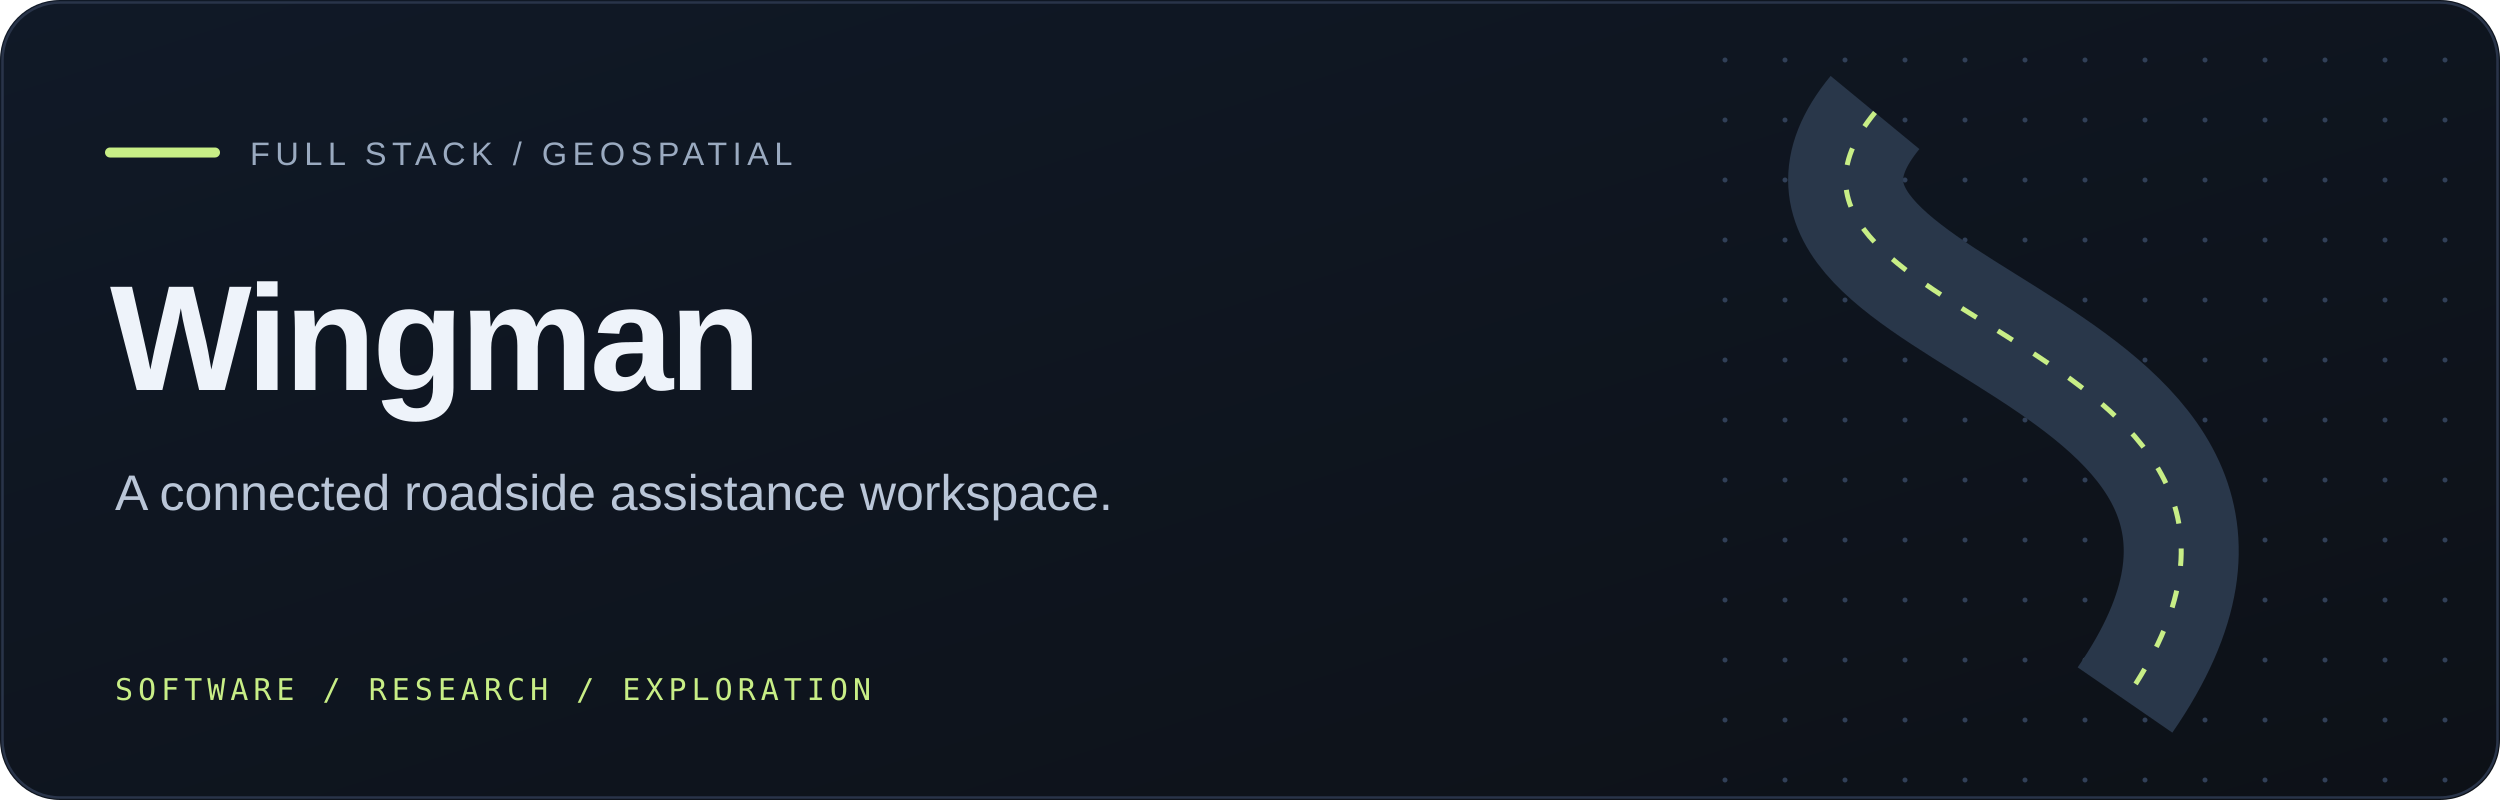
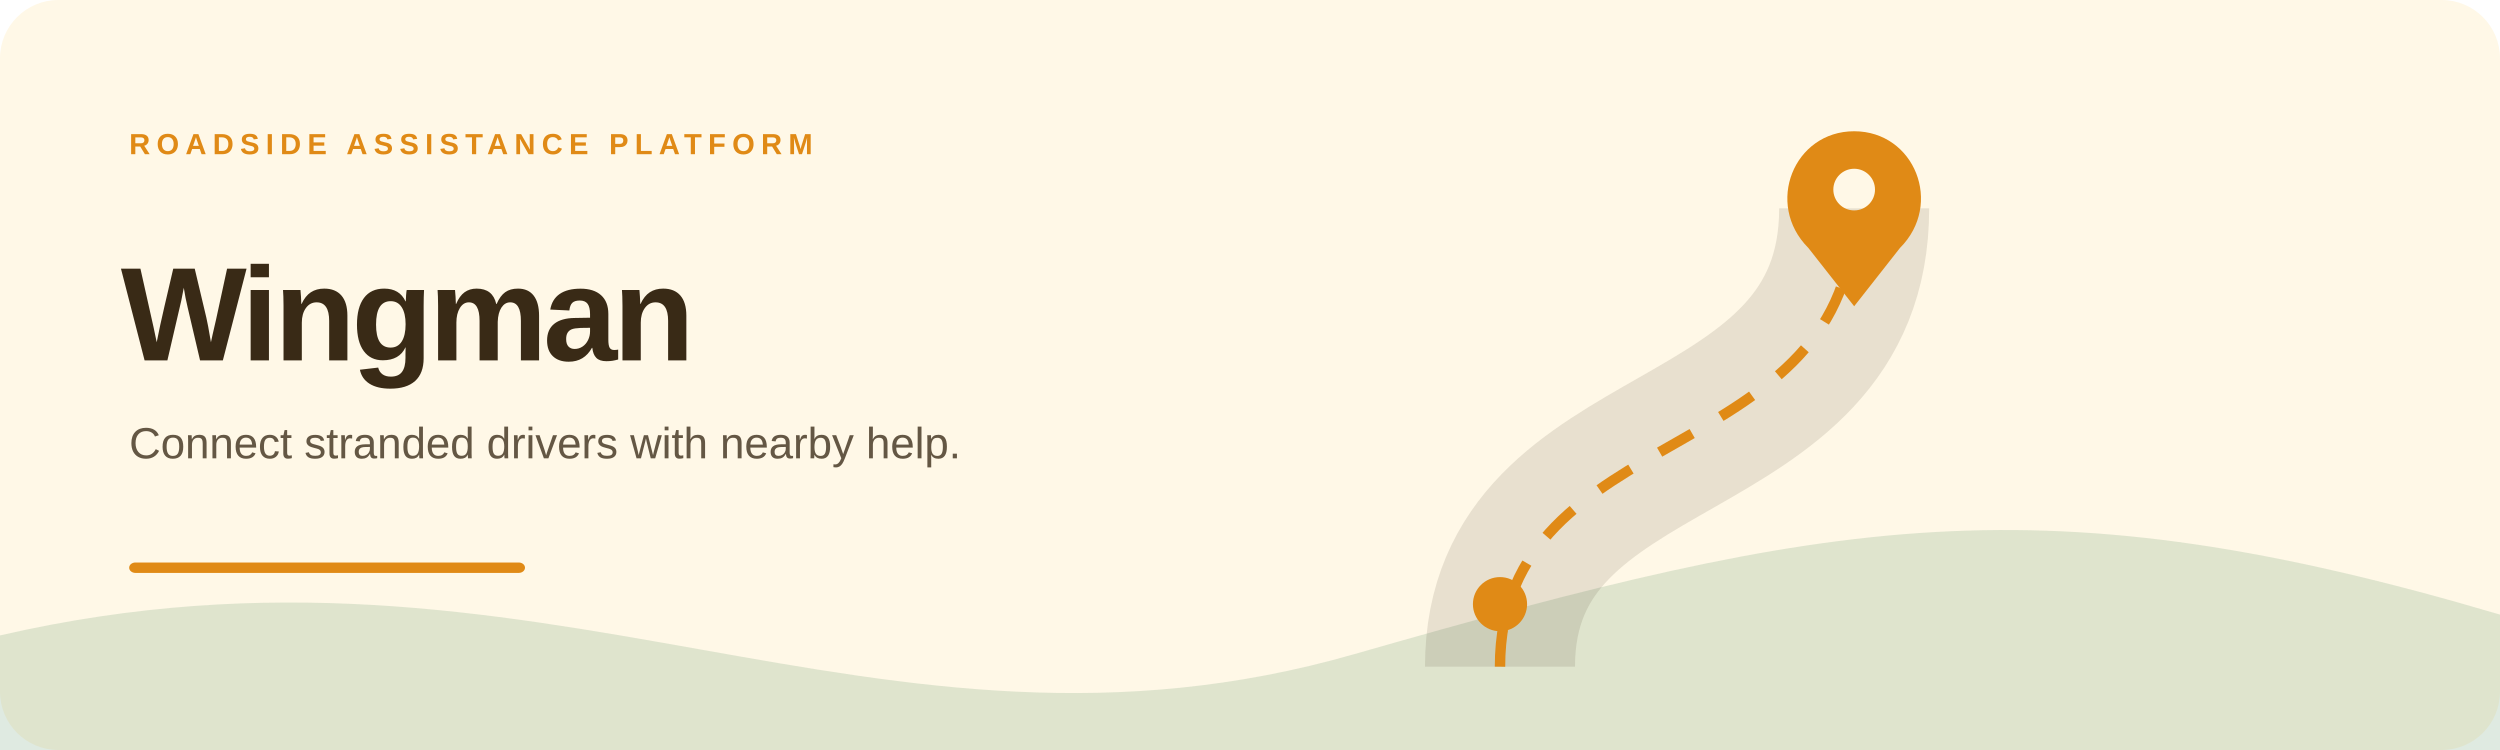
- <svg xmlns="http://www.w3.org/2000/svg" width="1000" height="320" viewBox="0 0 1000 320" role="img" aria-labelledby="title desc">
-   <defs>
-     <linearGradient id="surface" x2="1" y2="1">
-       <stop stop-color="#101927" />
-       <stop offset="1" stop-color="#0d1117" />
-     </linearGradient>
-     <linearGradient id="accent">
-       <stop stop-color="#c8ee86" />
-       <stop offset="1" stop-color="#a78bfa" />
-     </linearGradient>
-   </defs>
-   <rect width="1000" height="320" rx="24" fill="url(#surface)" />
-   <rect x="1" y="1" width="998" height="318" rx="23" fill="none" stroke="#293449" />
-   <circle cx="690" cy="24" r="1" fill="#314058" />
-   <circle cx="690" cy="48" r="1" fill="#314058" />
-   <circle cx="690" cy="72" r="1" fill="#314058" />
-   <circle cx="690" cy="96" r="1" fill="#314058" />
-   <circle cx="690" cy="120" r="1" fill="#314058" />
-   <circle cx="690" cy="144" r="1" fill="#314058" />
-   <circle cx="690" cy="168" r="1" fill="#314058" />
-   <circle cx="690" cy="192" r="1" fill="#314058" />
-   <circle cx="690" cy="216" r="1" fill="#314058" />
-   <circle cx="690" cy="240" r="1" fill="#314058" />
-   <circle cx="690" cy="264" r="1" fill="#314058" />
-   <circle cx="690" cy="288" r="1" fill="#314058" />
-   <circle cx="690" cy="312" r="1" fill="#314058" />
-   <circle cx="714" cy="24" r="1" fill="#314058" />
-   <circle cx="714" cy="48" r="1" fill="#314058" />
-   <circle cx="714" cy="72" r="1" fill="#314058" />
-   <circle cx="714" cy="96" r="1" fill="#314058" />
-   <circle cx="714" cy="120" r="1" fill="#314058" />
-   <circle cx="714" cy="144" r="1" fill="#314058" />
-   <circle cx="714" cy="168" r="1" fill="#314058" />
-   <circle cx="714" cy="192" r="1" fill="#314058" />
-   <circle cx="714" cy="216" r="1" fill="#314058" />
-   <circle cx="714" cy="240" r="1" fill="#314058" />
-   <circle cx="714" cy="264" r="1" fill="#314058" />
-   <circle cx="714" cy="288" r="1" fill="#314058" />
-   <circle cx="714" cy="312" r="1" fill="#314058" />
-   <circle cx="738" cy="24" r="1" fill="#314058" />
-   <circle cx="738" cy="48" r="1" fill="#314058" />
-   <circle cx="738" cy="72" r="1" fill="#314058" />
-   <circle cx="738" cy="96" r="1" fill="#314058" />
-   <circle cx="738" cy="120" r="1" fill="#314058" />
-   <circle cx="738" cy="144" r="1" fill="#314058" />
-   <circle cx="738" cy="168" r="1" fill="#314058" />
-   <circle cx="738" cy="192" r="1" fill="#314058" />
-   <circle cx="738" cy="216" r="1" fill="#314058" />
-   <circle cx="738" cy="240" r="1" fill="#314058" />
-   <circle cx="738" cy="264" r="1" fill="#314058" />
-   <circle cx="738" cy="288" r="1" fill="#314058" />
-   <circle cx="738" cy="312" r="1" fill="#314058" />
-   <circle cx="762" cy="24" r="1" fill="#314058" />
-   <circle cx="762" cy="48" r="1" fill="#314058" />
-   <circle cx="762" cy="72" r="1" fill="#314058" />
-   <circle cx="762" cy="96" r="1" fill="#314058" />
-   <circle cx="762" cy="120" r="1" fill="#314058" />
-   <circle cx="762" cy="144" r="1" fill="#314058" />
-   <circle cx="762" cy="168" r="1" fill="#314058" />
-   <circle cx="762" cy="192" r="1" fill="#314058" />
-   <circle cx="762" cy="216" r="1" fill="#314058" />
-   <circle cx="762" cy="240" r="1" fill="#314058" />
-   <circle cx="762" cy="264" r="1" fill="#314058" />
-   <circle cx="762" cy="288" r="1" fill="#314058" />
-   <circle cx="762" cy="312" r="1" fill="#314058" />
-   <circle cx="786" cy="24" r="1" fill="#314058" />
-   <circle cx="786" cy="48" r="1" fill="#314058" />
-   <circle cx="786" cy="72" r="1" fill="#314058" />
-   <circle cx="786" cy="96" r="1" fill="#314058" />
-   <circle cx="786" cy="120" r="1" fill="#314058" />
-   <circle cx="786" cy="144" r="1" fill="#314058" />
-   <circle cx="786" cy="168" r="1" fill="#314058" />
-   <circle cx="786" cy="192" r="1" fill="#314058" />
-   <circle cx="786" cy="216" r="1" fill="#314058" />
-   <circle cx="786" cy="240" r="1" fill="#314058" />
-   <circle cx="786" cy="264" r="1" fill="#314058" />
-   <circle cx="786" cy="288" r="1" fill="#314058" />
-   <circle cx="786" cy="312" r="1" fill="#314058" />
-   <circle cx="810" cy="24" r="1" fill="#314058" />
-   <circle cx="810" cy="48" r="1" fill="#314058" />
-   <circle cx="810" cy="72" r="1" fill="#314058" />
-   <circle cx="810" cy="96" r="1" fill="#314058" />
-   <circle cx="810" cy="120" r="1" fill="#314058" />
-   <circle cx="810" cy="144" r="1" fill="#314058" />
-   <circle cx="810" cy="168" r="1" fill="#314058" />
-   <circle cx="810" cy="192" r="1" fill="#314058" />
-   <circle cx="810" cy="216" r="1" fill="#314058" />
-   <circle cx="810" cy="240" r="1" fill="#314058" />
-   <circle cx="810" cy="264" r="1" fill="#314058" />
-   <circle cx="810" cy="288" r="1" fill="#314058" />
-   <circle cx="810" cy="312" r="1" fill="#314058" />
-   <circle cx="834" cy="24" r="1" fill="#314058" />
-   <circle cx="834" cy="48" r="1" fill="#314058" />
-   <circle cx="834" cy="72" r="1" fill="#314058" />
-   <circle cx="834" cy="96" r="1" fill="#314058" />
-   <circle cx="834" cy="120" r="1" fill="#314058" />
-   <circle cx="834" cy="144" r="1" fill="#314058" />
-   <circle cx="834" cy="168" r="1" fill="#314058" />
-   <circle cx="834" cy="192" r="1" fill="#314058" />
-   <circle cx="834" cy="216" r="1" fill="#314058" />
-   <circle cx="834" cy="240" r="1" fill="#314058" />
-   <circle cx="834" cy="264" r="1" fill="#314058" />
-   <circle cx="834" cy="288" r="1" fill="#314058" />
-   <circle cx="834" cy="312" r="1" fill="#314058" />
-   <circle cx="858" cy="24" r="1" fill="#314058" />
-   <circle cx="858" cy="48" r="1" fill="#314058" />
-   <circle cx="858" cy="72" r="1" fill="#314058" />
-   <circle cx="858" cy="96" r="1" fill="#314058" />
-   <circle cx="858" cy="120" r="1" fill="#314058" />
-   <circle cx="858" cy="144" r="1" fill="#314058" />
-   <circle cx="858" cy="168" r="1" fill="#314058" />
-   <circle cx="858" cy="192" r="1" fill="#314058" />
-   <circle cx="858" cy="216" r="1" fill="#314058" />
-   <circle cx="858" cy="240" r="1" fill="#314058" />
-   <circle cx="858" cy="264" r="1" fill="#314058" />
-   <circle cx="858" cy="288" r="1" fill="#314058" />
-   <circle cx="858" cy="312" r="1" fill="#314058" />
-   <circle cx="882" cy="24" r="1" fill="#314058" />
-   <circle cx="882" cy="48" r="1" fill="#314058" />
-   <circle cx="882" cy="72" r="1" fill="#314058" />
-   <circle cx="882" cy="96" r="1" fill="#314058" />
-   <circle cx="882" cy="120" r="1" fill="#314058" />
-   <circle cx="882" cy="144" r="1" fill="#314058" />
-   <circle cx="882" cy="168" r="1" fill="#314058" />
-   <circle cx="882" cy="192" r="1" fill="#314058" />
-   <circle cx="882" cy="216" r="1" fill="#314058" />
-   <circle cx="882" cy="240" r="1" fill="#314058" />
-   <circle cx="882" cy="264" r="1" fill="#314058" />
-   <circle cx="882" cy="288" r="1" fill="#314058" />
-   <circle cx="882" cy="312" r="1" fill="#314058" />
-   <circle cx="906" cy="24" r="1" fill="#314058" />
-   <circle cx="906" cy="48" r="1" fill="#314058" />
-   <circle cx="906" cy="72" r="1" fill="#314058" />
-   <circle cx="906" cy="96" r="1" fill="#314058" />
-   <circle cx="906" cy="120" r="1" fill="#314058" />
-   <circle cx="906" cy="144" r="1" fill="#314058" />
-   <circle cx="906" cy="168" r="1" fill="#314058" />
-   <circle cx="906" cy="192" r="1" fill="#314058" />
-   <circle cx="906" cy="216" r="1" fill="#314058" />
-   <circle cx="906" cy="240" r="1" fill="#314058" />
-   <circle cx="906" cy="264" r="1" fill="#314058" />
-   <circle cx="906" cy="288" r="1" fill="#314058" />
-   <circle cx="906" cy="312" r="1" fill="#314058" />
-   <circle cx="930" cy="24" r="1" fill="#314058" />
-   <circle cx="930" cy="48" r="1" fill="#314058" />
-   <circle cx="930" cy="72" r="1" fill="#314058" />
-   <circle cx="930" cy="96" r="1" fill="#314058" />
-   <circle cx="930" cy="120" r="1" fill="#314058" />
-   <circle cx="930" cy="144" r="1" fill="#314058" />
-   <circle cx="930" cy="168" r="1" fill="#314058" />
-   <circle cx="930" cy="192" r="1" fill="#314058" />
-   <circle cx="930" cy="216" r="1" fill="#314058" />
-   <circle cx="930" cy="240" r="1" fill="#314058" />
-   <circle cx="930" cy="264" r="1" fill="#314058" />
-   <circle cx="930" cy="288" r="1" fill="#314058" />
-   <circle cx="930" cy="312" r="1" fill="#314058" />
-   <circle cx="954" cy="24" r="1" fill="#314058" />
-   <circle cx="954" cy="48" r="1" fill="#314058" />
-   <circle cx="954" cy="72" r="1" fill="#314058" />
-   <circle cx="954" cy="96" r="1" fill="#314058" />
-   <circle cx="954" cy="120" r="1" fill="#314058" />
-   <circle cx="954" cy="144" r="1" fill="#314058" />
-   <circle cx="954" cy="168" r="1" fill="#314058" />
-   <circle cx="954" cy="192" r="1" fill="#314058" />
-   <circle cx="954" cy="216" r="1" fill="#314058" />
-   <circle cx="954" cy="240" r="1" fill="#314058" />
-   <circle cx="954" cy="264" r="1" fill="#314058" />
-   <circle cx="954" cy="288" r="1" fill="#314058" />
-   <circle cx="954" cy="312" r="1" fill="#314058" />
-   <circle cx="978" cy="24" r="1" fill="#314058" />
-   <circle cx="978" cy="48" r="1" fill="#314058" />
-   <circle cx="978" cy="72" r="1" fill="#314058" />
-   <circle cx="978" cy="96" r="1" fill="#314058" />
-   <circle cx="978" cy="120" r="1" fill="#314058" />
-   <circle cx="978" cy="144" r="1" fill="#314058" />
-   <circle cx="978" cy="168" r="1" fill="#314058" />
-   <circle cx="978" cy="192" r="1" fill="#314058" />
-   <circle cx="978" cy="216" r="1" fill="#314058" />
-   <circle cx="978" cy="240" r="1" fill="#314058" />
-   <circle cx="978" cy="264" r="1" fill="#314058" />
-   <circle cx="978" cy="288" r="1" fill="#314058" />
-   <circle cx="978" cy="312" r="1" fill="#314058" />
-   <path d="M44 61h42" stroke="#c8ee86" stroke-width="4" stroke-linecap="round" />
-   <text x="100" y="66" fill="#9aaac0" font-family="Arial,sans-serif" font-size="13" letter-spacing="2.2">FULL STACK / GEOSPATIAL</text>
-   <text x="44" y="156" fill="#eef3fa" font-family="Arial,sans-serif" font-size="60" font-weight="700" letter-spacing="-1.5">Wingman</text>
-   <text x="46" y="204" fill="#bac6d8" font-family="Arial,sans-serif" font-size="20">A connected roadside assistance workspace.</text>
-   <text x="46" y="280" fill="#c8ee86" font-family="monospace" font-size="12" letter-spacing="2">SOFTWARE / RESEARCH / EXPLORATION</text>
-   <path d="M750 45C680 130 950 135 850 280" fill="none" stroke="#29374a" stroke-width="46" />
-   <path d="M750 45C680 130 950 135 850 280" fill="none" stroke="#c8ee86" stroke-width="2" stroke-dasharray="7 10" />
+ <svg xmlns="http://www.w3.org/2000/svg" width="1200" height="360" viewBox="0 0 1200 360" role="img" aria-labelledby="t d">
+   <rect width="1200" height="360" rx="28" fill="#FFF8E7" />
+   <path d="M0 305C260 245 420 380 650 314S980 230 1200 295V360H0z" fill="#4F8A5B" opacity=".18" />
+   <text x="62" y="74" fill="#E08A16" font-family="Arial,sans-serif" font-size="14" font-weight="700" letter-spacing="3">ROADSIDE ASSISTANCE PLATFORM</text>
+   <text x="58" y="173" fill="#392A16" font-family="Arial,sans-serif" font-size="64" font-weight="800" letter-spacing="-2">Wingman</text>
+   <text x="62" y="220" fill="#392A16" opacity=".78" font-family="Arial,sans-serif" font-size="21">Connect stranded drivers with nearby help.</text>
+   <rect x="62" y="270" width="190" height="5" rx="3" fill="#E08A16" />
+   <path d="M720 320c0-120 170-94 170-220" fill="none" stroke="#392A16" stroke-width="72" opacity=".12" />
+   <path d="M720 320c0-120 170-94 170-220" fill="none" stroke="#E08A16" stroke-width="5" stroke-dasharray="18 16" />
+   <g fill="#E08A16">
+     <circle cx="720" cy="290" r="13" />
+     <path d="M890 63c-29 0-43 35-22 56l22 28 22-28c21-21 7-56-22-56zm0 18a10 10 0 110 20 10 10 0 010-20z" />
+   </g>
</svg>
